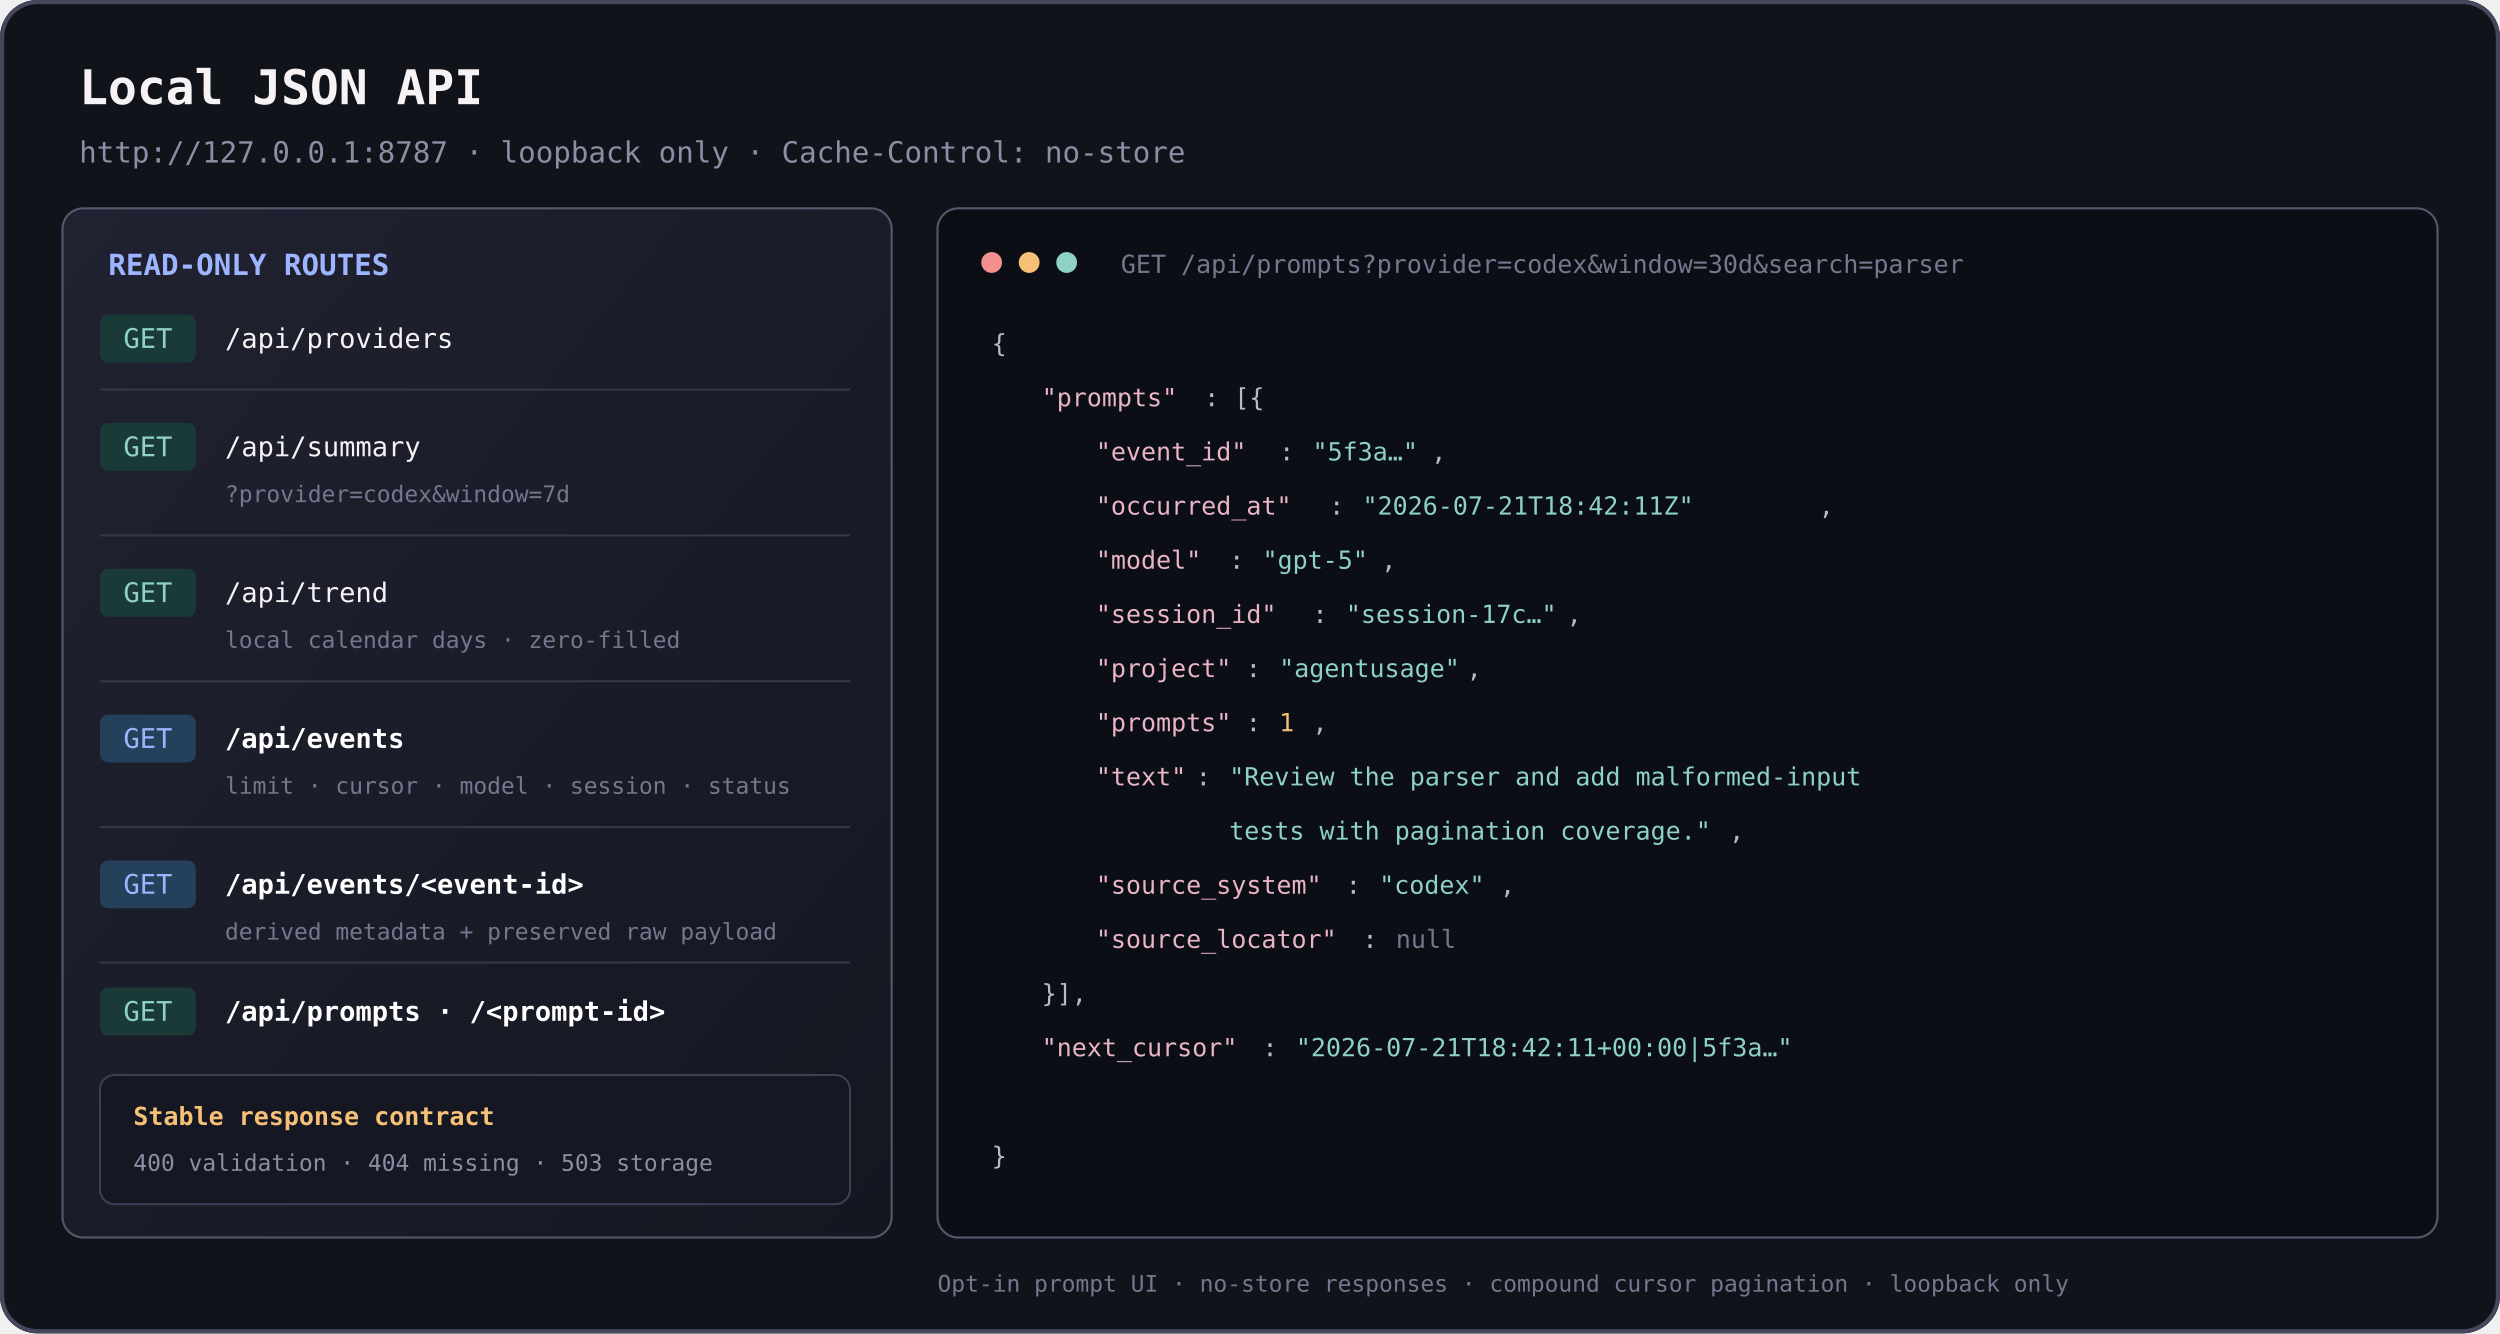
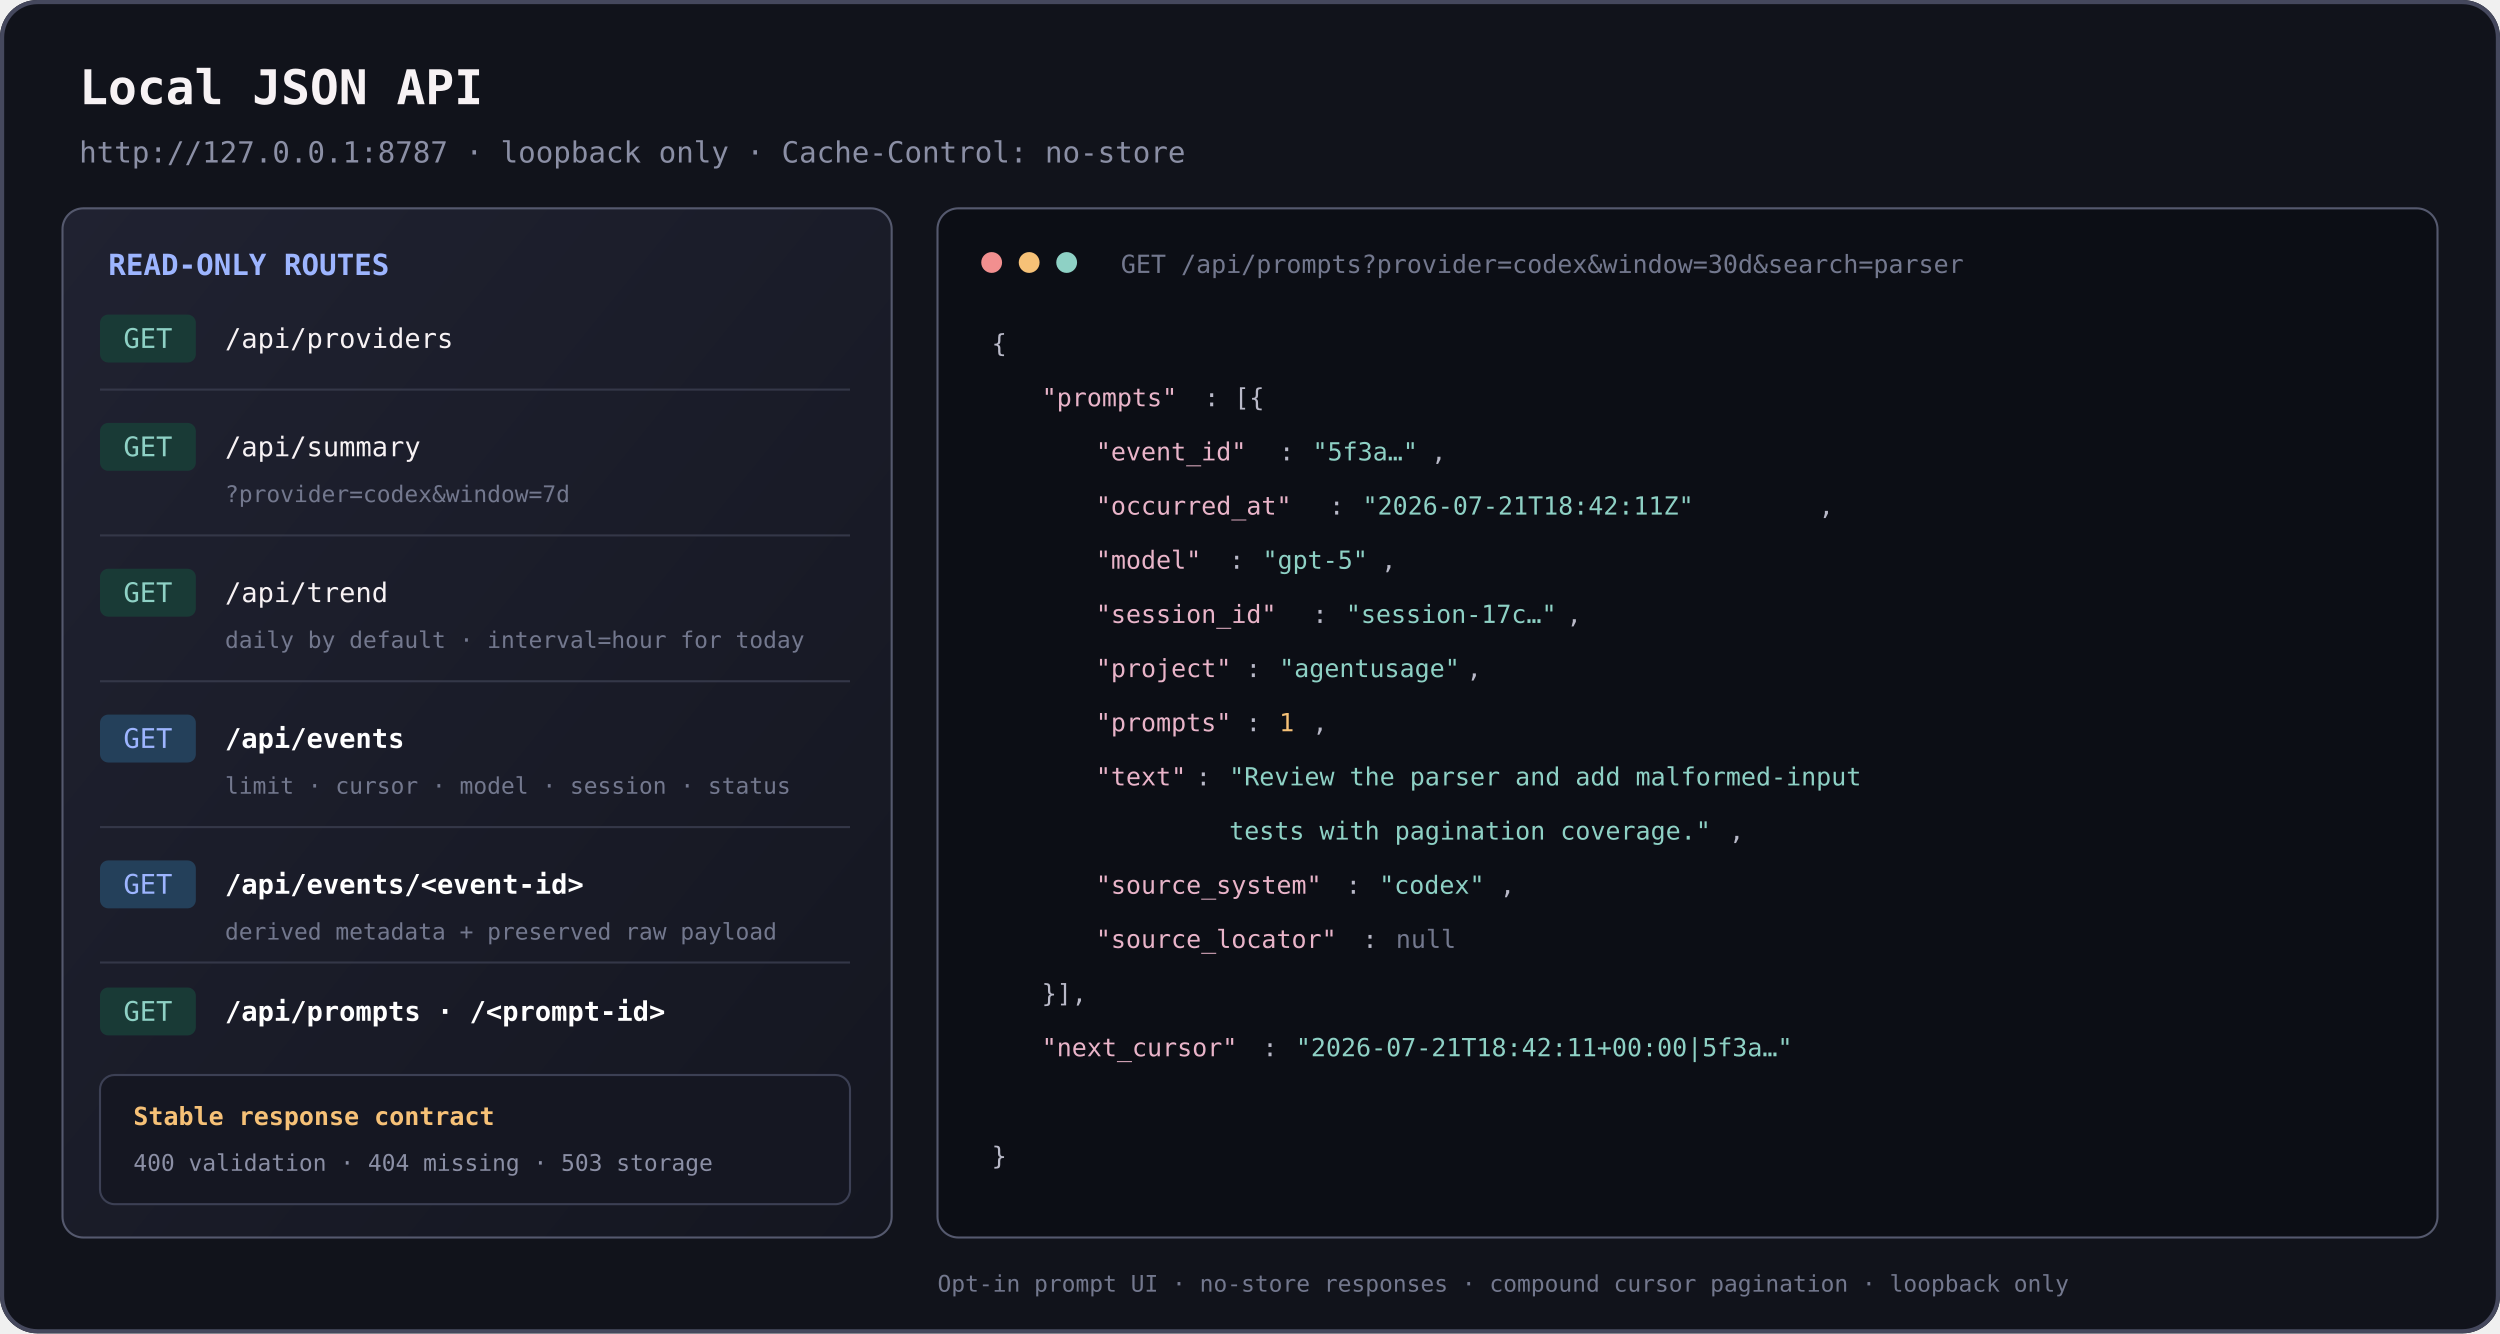
<svg xmlns="http://www.w3.org/2000/svg" width="1200" height="640" viewBox="0 0 1200 640" role="img" aria-labelledby="title desc">
  <defs>
    <linearGradient id="api-panel" x1="0" y1="0" x2="1" y2="1">
      <stop offset="0" stop-color="#202231" />
      <stop offset="1" stop-color="#141620" />
    </linearGradient>
  </defs>
  <rect width="1200" height="640" rx="18" fill="#11131b" />
  <rect x="1" y="1" width="1198" height="638" rx="17" fill="none" stroke="#45485d" stroke-width="2" />
  <g font-family="ui-monospace, SFMono-Regular, Menlo, monospace">
    <text x="38" y="50" fill="#f7f2f4" font-size="23" font-weight="700">Local JSON API</text>
    <text x="38" y="78" fill="#8b8fa5" font-size="14">http://127.0.0.1:8787 · loopback only · Cache-Control: no-store</text>
    <rect x="30" y="100" width="398" height="494" rx="10" fill="url(#api-panel)" stroke="#55596e" />
    <text x="52" y="132" fill="#9db5ff" font-size="14" font-weight="700">READ-ONLY ROUTES</text>
    <g font-size="13">
      <rect x="48" y="151" width="46" height="23" rx="4" fill="#193a36" />
      <text x="71" y="167" fill="#8ed1c5" text-anchor="middle">GET</text>
      <text x="108" y="167" fill="#f7f2f4">/api/providers</text>
      <line x1="48" y1="187" x2="408" y2="187" stroke="#343748" />
      <rect x="48" y="203" width="46" height="23" rx="4" fill="#193a36" />
      <text x="71" y="219" fill="#8ed1c5" text-anchor="middle">GET</text>
      <text x="108" y="219" fill="#f7f2f4">/api/summary</text>
      <text x="108" y="241" fill="#73788e" font-size="11">?provider=codex&amp;window=7d</text>
      <line x1="48" y1="257" x2="408" y2="257" stroke="#343748" />
      <rect x="48" y="273" width="46" height="23" rx="4" fill="#193a36" />
      <text x="71" y="289" fill="#8ed1c5" text-anchor="middle">GET</text>
      <text x="108" y="289" fill="#f7f2f4">/api/trend</text>
-       <text x="108" y="311" fill="#73788e" font-size="11">local calendar days · zero-filled</text>
+       <text x="108" y="311" fill="#73788e" font-size="11">daily by default · interval=hour for today</text>
      <line x1="48" y1="327" x2="408" y2="327" stroke="#343748" />
      <rect x="48" y="343" width="46" height="23" rx="4" fill="#24405a" />
      <text x="71" y="359" fill="#9db5ff" text-anchor="middle">GET</text>
      <text x="108" y="359" fill="#ffffff" font-weight="700">/api/events</text>
      <text x="108" y="381" fill="#73788e" font-size="11">limit · cursor · model · session · status</text>
      <line x1="48" y1="397" x2="408" y2="397" stroke="#343748" />
      <rect x="48" y="413" width="46" height="23" rx="4" fill="#24405a" />
      <text x="71" y="429" fill="#9db5ff" text-anchor="middle">GET</text>
      <text x="108" y="429" fill="#ffffff" font-weight="700">/api/events/&lt;event-id&gt;</text>
      <text x="108" y="451" fill="#73788e" font-size="11">derived metadata + preserved raw payload</text>
      <line x1="48" y1="462" x2="408" y2="462" stroke="#343748" />
      <rect x="48" y="474" width="46" height="23" rx="4" fill="#193a36" />
      <text x="71" y="490" fill="#8ed1c5" text-anchor="middle">GET</text>
      <text x="108" y="490" fill="#ffffff" font-weight="700">/api/prompts · /&lt;prompt-id&gt;</text>
    </g>
    <rect x="48" y="516" width="360" height="62" rx="7" fill="#151722" stroke="#3c4054" />
    <text x="64" y="540" fill="#f6c177" font-size="12" font-weight="700">Stable response contract</text>
    <text x="64" y="562" fill="#8b8fa5" font-size="11">400 validation · 404 missing · 503 storage</text>
    <rect x="450" y="100" width="720" height="494" rx="10" fill="#0c0e15" stroke="#55596e" />
    <circle cx="476" cy="126" r="5" fill="#f28f8f" />
    <circle cx="494" cy="126" r="5" fill="#f6c177" />
    <circle cx="512" cy="126" r="5" fill="#8ed1c5" />
    <text x="538" y="131" fill="#73788e" font-size="12">GET /api/prompts?provider=codex&amp;window=30d&amp;search=parser</text>
    <g font-size="12">
      <text x="476" y="169" fill="#b9b9c8">{</text>
      <text x="500" y="195" fill="#e9b4c9">"prompts"</text>
      <text x="578" y="195" fill="#b9b9c8">: [{</text>
      <text x="526" y="221" fill="#e9b4c9">"event_id"</text>
      <text x="614" y="221" fill="#b9b9c8">:</text>
      <text x="630" y="221" fill="#8ed1c5">"5f3a…"</text>
      <text x="687" y="221" fill="#b9b9c8">,</text>
      <text x="526" y="247" fill="#e9b4c9">"occurred_at"</text>
      <text x="638" y="247" fill="#b9b9c8">:</text>
      <text x="654" y="247" fill="#8ed1c5">"2026-07-21T18:42:11Z"</text>
      <text x="873" y="247" fill="#b9b9c8">,</text>
      <text x="526" y="273" fill="#e9b4c9">"model"</text>
      <text x="590" y="273" fill="#b9b9c8">:</text>
      <text x="606" y="273" fill="#8ed1c5">"gpt-5"</text>
      <text x="663" y="273" fill="#b9b9c8">,</text>
      <text x="526" y="299" fill="#e9b4c9">"session_id"</text>
      <text x="630" y="299" fill="#b9b9c8">:</text>
      <text x="646" y="299" fill="#8ed1c5">"session-17c…"</text>
      <text x="752" y="299" fill="#b9b9c8">,</text>
      <text x="526" y="325" fill="#e9b4c9">"project"</text>
      <text x="598" y="325" fill="#b9b9c8">:</text>
      <text x="614" y="325" fill="#8ed1c5">"agentusage"</text>
      <text x="704" y="325" fill="#b9b9c8">,</text>
      <text x="526" y="351" fill="#e9b4c9">"prompts"</text>
      <text x="598" y="351" fill="#b9b9c8">:</text>
      <text x="614" y="351" fill="#f6c177">1</text>
      <text x="630" y="351" fill="#b9b9c8">,</text>
      <text x="526" y="377" fill="#e9b4c9">"text"</text>
      <text x="574" y="377" fill="#b9b9c8">:</text>
      <text x="590" y="377" fill="#8ed1c5">"Review the parser and add malformed-input</text>
      <text x="590" y="403" fill="#8ed1c5">tests with pagination coverage."</text>
      <text x="830" y="403" fill="#b9b9c8">,</text>
      <text x="526" y="429" fill="#e9b4c9">"source_system"</text>
      <text x="646" y="429" fill="#b9b9c8">:</text>
      <text x="662" y="429" fill="#8ed1c5">"codex"</text>
      <text x="720" y="429" fill="#b9b9c8">,</text>
      <text x="526" y="455" fill="#e9b4c9">"source_locator"</text>
      <text x="654" y="455" fill="#b9b9c8">:</text>
      <text x="670" y="455" fill="#73788e">null</text>
      <text x="500" y="481" fill="#b9b9c8">}],</text>
      <text x="500" y="507" fill="#e9b4c9">"next_cursor"</text>
      <text x="606" y="507" fill="#b9b9c8">:</text>
      <text x="622" y="507" fill="#8ed1c5">"2026-07-21T18:42:11+00:00|5f3a…"</text>
      <text x="476" y="559" fill="#b9b9c8">}</text>
    </g>
    <text x="450" y="620" fill="#73788e" font-size="11">Opt-in prompt UI · no-store responses · compound cursor pagination · loopback only</text>
  </g>
</svg>
